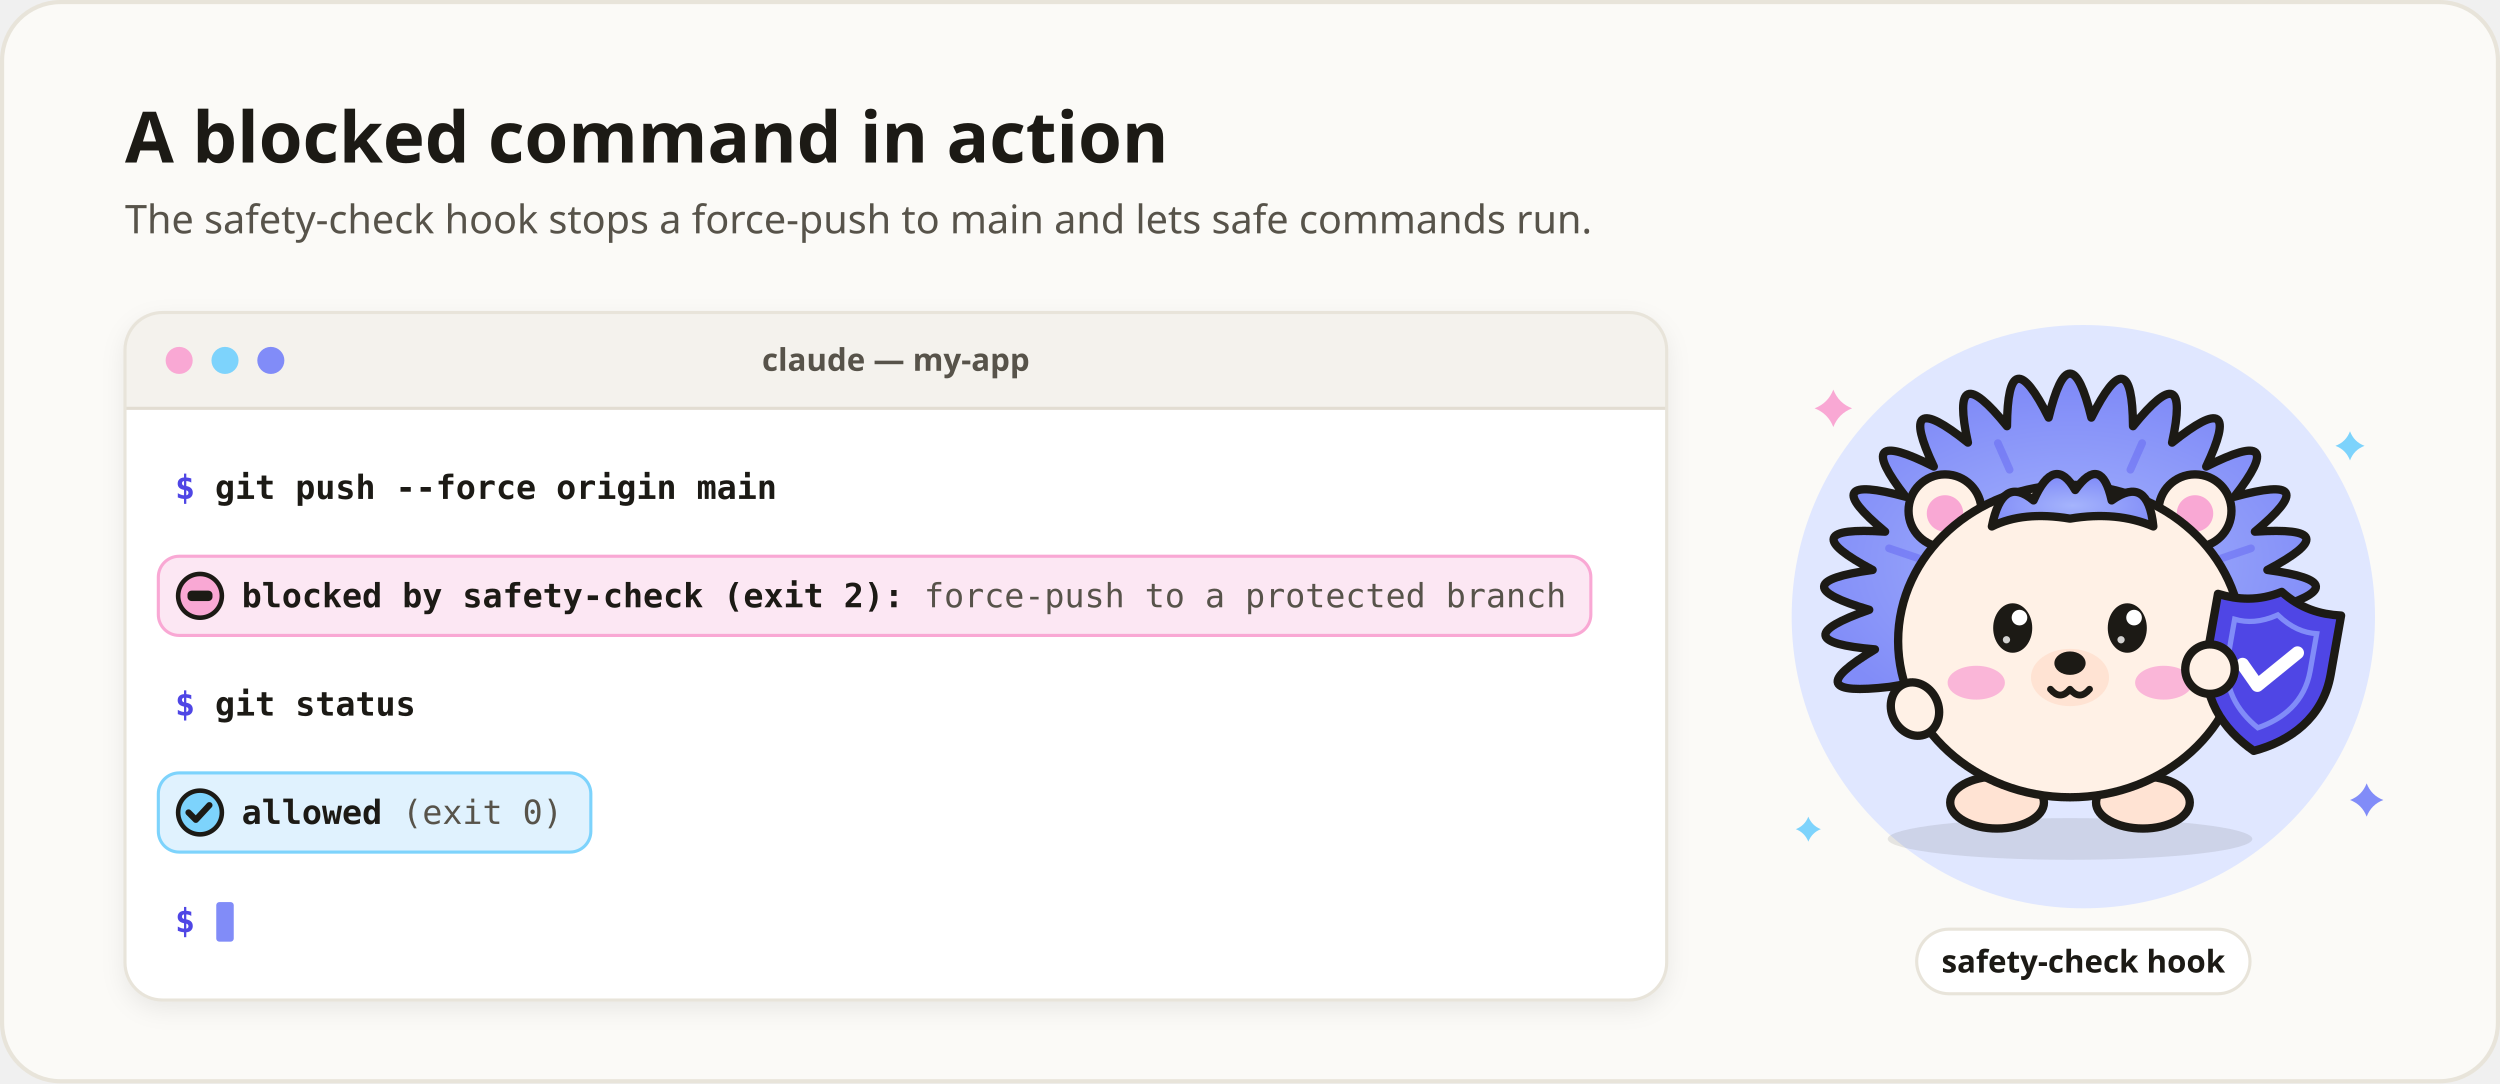
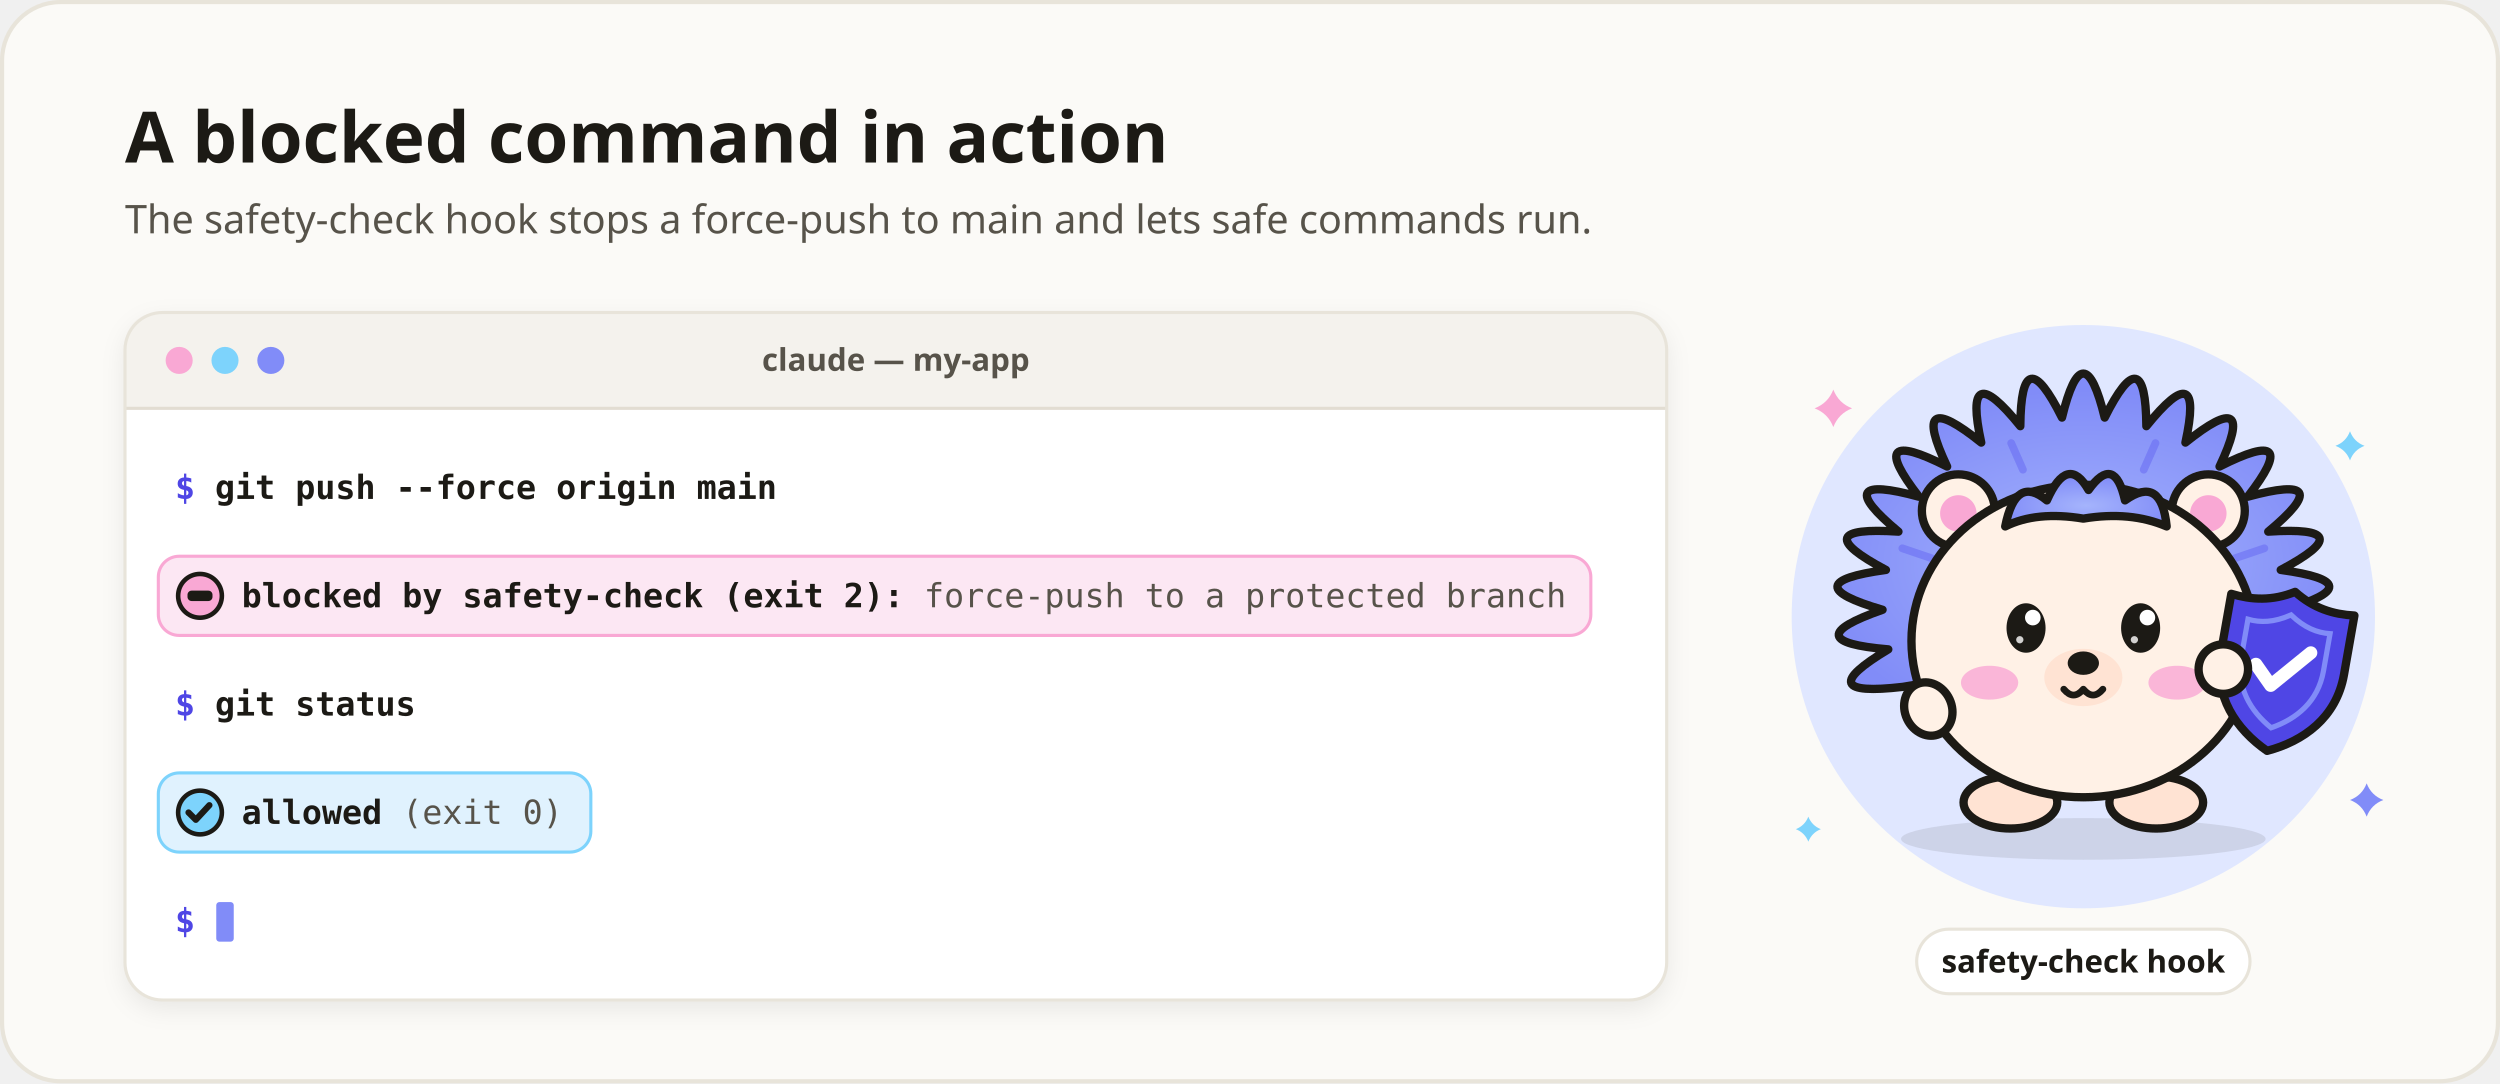
<svg xmlns="http://www.w3.org/2000/svg" viewBox="0 0 1200 520" role="img" aria-labelledby="t d">
  <defs>
    <style>.s{font-family:'Plus Jakarta Sans', system-ui, sans-serif}.m{font-family:ui-monospace, 'SF Mono', Menlo, Consolas, monospace;font-variant-ligatures:none}.eye,.tw,.hop,.shd,.shield,.ic{transform-box:fill-box;transform-origin:50% 50%}.eye{animation:blink 4.6s ease-in-out infinite}@keyframes blink{0%,93%,96%,100%{transform:scaleY(1)}94%,95%{transform:scaleY(.1)}}.tw{animation:twinkle 6s ease-in-out infinite}.tw1{animation-delay:.6s}.tw2{animation-delay:2.1s}.tw3{animation-delay:3.6s}.tw4{animation-delay:5.1s}@keyframes twinkle{0%,32%,100%{transform:scale(1);opacity:1}10%{transform:scale(.85);opacity:.6}22%{transform:scale(1.1);opacity:1}}.g1,.g2,.g3,.g4,.g5,.k1,.k3,.cur,.hop,.shd,.shield,.ic2,.ic4{animation:9s ease-in-out infinite}.g1{animation-name:g1}@keyframes g1{0%{opacity:0}2.44%,91.11%{opacity:1}96.11%,100%{opacity:0}}.k1{animation-name:k1}@keyframes k1{0%,3.89%{transform:translateX(-276.8px);animation-timing-function:steps(28,end)}20.56%,100%{transform:translateX(-8px)}}.g2{animation-name:g2}@keyframes g2{0%,31.67%{opacity:0;transform:translateY(6px)}35%,91.11%{opacity:1;transform:translateY(0px)}96.11%,100%{opacity:0;transform:translateY(0px)}}.ic2{animation-name:ic2}@keyframes ic2{0%,31.67%{transform:scale(.6)}34.44%{transform:scale(1.15)}37.22%,100%{transform:scale(1)}}.g3{animation-name:g3}@keyframes g3{0%,49.44%{opacity:0}50.56%,91.11%{opacity:1}96.11%,100%{opacity:0}}.k3{animation-name:k3}@keyframes k3{0%,52.78%{transform:translateX(-104.0px);animation-timing-function:steps(10,end)}59.44%,100%{transform:translateX(-8px)}}.g4{animation-name:g4}@keyframes g4{0%,62.78%{opacity:0;transform:translateY(6px)}66.11%,91.11%{opacity:1;transform:translateY(0px)}96.11%,100%{opacity:0;transform:translateY(0px)}}.ic4{animation-name:ic4}@keyframes ic4{0%,62.78%{transform:scale(.6)}65.56%{transform:scale(1.15)}68.33%,100%{transform:scale(1)}}.g5{animation-name:g5}@keyframes g5{0%,67.22%{opacity:0}68.33%,91.11%{opacity:1}96.11%,100%{opacity:0}}.cur{animation-name:cur}@keyframes cur{0%{transform:translate(0px,-208px);opacity:0}2.44%{transform:translate(0px,-208px);opacity:1}3.89%{transform:translate(0px,-208px);opacity:1;animation-timing-function:steps(28,end)}20.56%,22.22%{transform:translate(268.8px,-208px);opacity:1}23.33%{transform:translate(268.8px,-208px);opacity:0}49.44%{transform:translate(0px,-104px);opacity:0}50.56%{transform:translate(0px,-104px);opacity:1}52.78%{transform:translate(0px,-104px);opacity:1;animation-timing-function:steps(10,end)}59.44%,61.11%{transform:translate(96.0px,-104px);opacity:1}62.22%{transform:translate(96.0px,-104px);opacity:0}67.22%{transform:translate(0px,0px);opacity:0}68.33%,74.44%,81.11%,86.67%{transform:translate(0px,0px);opacity:1}75.56%,80%,87.78%,91.11%{transform:translate(0px,0px);opacity:.2}92.22%{transform:translate(0px,0px);opacity:.9}96.11%{transform:translate(0px,0px);opacity:0}100%{transform:translate(0px,-208px);opacity:0}}.shield{animation-name:shield}@keyframes shield{0%,24.44%{transform:rotate(-10deg) translate(-6px,32px)}28.33%{transform:rotate(2deg) translate(0px,-3px)}30.56%,32.22%{transform:rotate(0deg) translate(0px,0px)}33.89%{transform:rotate(-4deg) translate(0px,0px)}35.56%{transform:rotate(3deg) translate(0px,0px)}37.22%,91.11%{transform:rotate(0deg) translate(0px,0px)}96.11%,100%{transform:rotate(-10deg) translate(-6px,32px)}}.hop{transform-origin:50% 100%;animation-name:hop}@keyframes hop{0%,24.44%,30.56%,62.78%,70.56%,100%{transform:translateY(0px)}27.22%{transform:translateY(-7px)}64.67%{transform:translateY(-5px)}66.67%{transform:translateY(0px)}68.56%{transform:translateY(-3px)}}.shd{animation-name:shd}@keyframes shd{0%,24.44%,30.56%,62.78%,70.56%,100%{transform:scale(1)}27.22%{transform:scale(.9)}64.67%{transform:scale(.93)}66.67%{transform:scale(1)}68.56%{transform:scale(.96)}}.glint{animation:glint 4.6s ease-in-out infinite}@keyframes glint{0%,93%,96%,100%{opacity:1}93.6%,95.4%{opacity:0}}@media (prefers-reduced-motion:reduce){*,*::before,*::after{animation:none!important}}</style>
    <filter id="sh" x="-10%" y="-10%" width="120%" height="140%">
      <feDropShadow dx="0" dy="4" stdDeviation="6" flood-color="#1c1a15" flood-opacity="0.08" />
    </filter>
    <clipPath id="k1c">
      <rect class="k1" x="103.2" y="218" width="276.8" height="32" />
    </clipPath>
    <clipPath id="k3c">
      <rect class="k3" x="103.2" y="322" width="104.0" height="32" />
    </clipPath>
  </defs>
  <rect x="1" y="1" width="1198" height="518" rx="28" fill="#fbfaf7" stroke="#e8e4da" stroke-width="2" />
  <text class="s" x="60" y="78" font-size="34" font-weight="800" fill="#1c1a15">A blocked command in action</text>
  <text class="s" x="60" y="112" font-size="19" font-weight="500" fill="#57534a">The safety-check hook stops a force-push to main and lets safe commands run.</text>
  <rect x="60" y="150" width="740" height="330" rx="18" fill="#ffffff" filter="url(#sh)" />
  <path d="M60,196V168Q60,150 78,150H782Q800,150 800,168V196Z" fill="#f4f2ed" />
  <path d="M60,196H800" stroke="#e2ddd2" stroke-width="1.5" />
  <rect x="60" y="150" width="740" height="330" rx="18" fill="none" stroke="#e8e4da" stroke-width="1.5" />
  <circle cx="86" cy="173" r="6.5" fill="#f9a8d4" />
  <circle cx="108" cy="173" r="6.5" fill="#7dd3fc" />
  <circle cx="130" cy="173" r="6.5" fill="#818cf8" />
  <text class="s" x="430" y="178" font-size="15" font-weight="600" fill="#57534a" text-anchor="middle">claude — my-app</text>
  <g class="g1">
    <text class="m" x="84" y="239.5" font-size="16" font-weight="700" fill="#4f46e5">$</text>
    <text class="m" x="103.2 112.8 122.4 132 141.6 151.2 160.8 170.4 180 189.6 199.2 208.8 218.4 228 237.6 247.2 256.8 266.4 276 285.6 295.2 304.8 314.4 324 333.6 343.2 352.8 362.4" y="239.5" font-size="16" font-weight="600" fill="#1c1a15" clip-path="url(#k1c)">git push --force origin main</text>
  </g>
  <g class="g2">
    <rect x="76" y="267" width="687.6" height="38" rx="10" fill="#fce7f3" stroke="#f9a8d4" stroke-width="1.5" />
    <g class="ic ic2">
      <circle cx="96" cy="286" r="10.5" fill="#f9a8d4" stroke="#1c1a15" stroke-width="2.2" />
      <rect x="90" y="283.5" width="12" height="5" rx="2" fill="#1c1a15" />
    </g>
    <text xml:space="preserve" class="m" x="116" y="291.5" font-size="16" font-weight="700" fill="#1c1a15">blocked by safety-check (exit 2):<tspan font-weight="500" fill="#57534a"> force-push to a protected branch</tspan>
    </text>
  </g>
  <g class="g3">
    <text class="m" x="84" y="343.5" font-size="16" font-weight="700" fill="#4f46e5">$</text>
    <text class="m" x="103.2 112.8 122.4 132 141.6 151.2 160.8 170.4 180 189.6" y="343.5" font-size="16" font-weight="600" fill="#1c1a15" clip-path="url(#k3c)">git status</text>
  </g>
  <g class="g4">
    <rect x="76" y="371" width="207.6" height="38" rx="10" fill="#e0f2fe" stroke="#7dd3fc" stroke-width="1.5" />
    <g class="ic ic4">
      <circle cx="96" cy="390" r="10.5" fill="#7dd3fc" stroke="#1c1a15" stroke-width="2.2" />
      <path d="M90.5,390l3.5,3.5l6.5,-7" fill="none" stroke="#1c1a15" stroke-width="3" stroke-linecap="round" stroke-linejoin="round" />
    </g>
    <text xml:space="preserve" class="m" x="116" y="395.5" font-size="16" font-weight="700" fill="#1c1a15">allowed<tspan font-weight="500" fill="#57534a"> (exit 0)</tspan>
    </text>
  </g>
  <g class="g5">
    <text class="m" x="84" y="447.5" font-size="16" font-weight="700" fill="#4f46e5">$</text>
  </g>
  <rect class="cur" x="103.8" y="433.0" width="8.4" height="19" rx="1.5" fill="#818cf8" />
  <circle cx="1000" cy="296" r="140" fill="#e0e7ff" opacity="1" />
  <g class="tw tw1">
    <path d="M880,187Q882.5,193.5 889,196Q882.5,198.5 880,205Q877.5,198.5 871,196Q877.5,193.5 880,187Z" fill="#f9a8d4" opacity="1" />
  </g>
  <g class="tw tw2">
    <path d="M1128,207Q1129.9,212.1 1135,214Q1129.9,215.9 1128,221Q1126.1,215.9 1121,214Q1126.1,212.1 1128,207Z" fill="#7dd3fc" opacity="1" />
  </g>
  <g class="tw tw3">
    <path d="M1136,376Q1138.2,381.8 1144,384Q1138.2,386.2 1136,392Q1133.8,386.2 1128,384Q1133.8,381.8 1136,376Z" fill="#818cf8" opacity="1" />
  </g>
  <g class="tw tw4">
    <path d="M868,392Q869.7,396.3 874,398Q869.7,399.7 868,404Q866.3,399.7 862,398Q866.3,396.3 868,392Z" fill="#7dd3fc" opacity="1" />
  </g>
-   <g transform="translate(856.1 152.7) scale(1.25)">
+   <g transform="translate(862.5 152.69) scale(1.25)">
    <defs>
      <radialGradient id="mg" cx="50%" cy="60%" r="55%">
        <stop offset="0" stop-color="#a5b4fc" />
        <stop offset="1" stop-color="#818cf8" />
      </radialGradient>
    </defs>
    <ellipse class="shd" cx="110" cy="200" rx="70" ry="8" fill="#1c1a15" opacity="0.10" />
    <g class="hop">
      <path d="M110,130L40.7,141.6Q3.9,145.9 35.1,127.2Q-1.8,124.1 32.9,112Q-2.4,101.7 34.2,96.7Q2,79.6 39,82Q11.3,58.9 46.9,68.6Q25.1,40.5 57.7,57Q42.7,25.3 70.8,47.8Q63.4,13.8 85.8,41.5Q86.1,6.8 101.8,38.2Q110,4.4 118.2,38.2Q133.9,6.8 134.2,41.5Q156.6,13.8 149.2,47.8Q177.3,25.3 162.3,57Q194.9,40.5 173.1,68.6Q208.7,58.9 181,82Q218,79.6 185.8,96.7Q222.4,101.7 187.1,112Q221.8,124.1 184.9,127.2Q216.1,145.9 179.3,141.6Z" fill="url(#mg)" stroke="#1c1a15" stroke-width="3.2" stroke-linejoin="round" stroke-linecap="round" />
      <path d="M51.7,92.2L40.5,88.4" stroke="#6366f1" stroke-width="3" stroke-linecap="round" opacity=".5" />
      <path d="M65.4,71.7L56.8,64.1" stroke="#6366f1" stroke-width="3" stroke-linecap="round" opacity=".5" />
      <path d="M86.8,58.2L82.3,48" stroke="#6366f1" stroke-width="3" stroke-linecap="round" opacity=".5" />
      <path d="M133.2,58.2L137.7,48" stroke="#6366f1" stroke-width="3" stroke-linecap="round" opacity=".5" />
      <path d="M154.6,71.7L163.2,64.1" stroke="#6366f1" stroke-width="3" stroke-linecap="round" opacity=".5" />
      <path d="M168.3,92.2L179.5,88.4" stroke="#6366f1" stroke-width="3" stroke-linecap="round" opacity=".5" />
      <circle cx="62" cy="74" r="14" fill="#fff1e6" stroke="#1c1a15" stroke-width="3.2" stroke-linejoin="round" stroke-linecap="round" />
      <circle cx="62" cy="75" r="7" fill="#f9a8d4" />
      <circle cx="158" cy="74" r="14" fill="#fff1e6" stroke="#1c1a15" stroke-width="3.2" stroke-linejoin="round" stroke-linecap="round" />
      <circle cx="158" cy="75" r="7" fill="#f9a8d4" />
      <ellipse cx="82" cy="186" rx="18" ry="10" fill="#ffe3d3" stroke="#1c1a15" stroke-width="3.2" stroke-linejoin="round" stroke-linecap="round" />
      <ellipse cx="138" cy="186" rx="18" ry="10" fill="#ffe3d3" stroke="#1c1a15" stroke-width="3.2" stroke-linejoin="round" stroke-linecap="round" />
      <ellipse cx="110" cy="124" rx="66" ry="60" fill="#fff1e6" stroke="#1c1a15" stroke-width="3.2" stroke-linejoin="round" stroke-linecap="round" />
      <path d="M80,80Q84,60 96,70Q104,52 112,66Q122,52 126,70Q140,60 142,80Q128,74 110,77Q92,74 80,80Z" fill="url(#mg)" stroke="#1c1a15" stroke-width="3.2" stroke-linejoin="round" stroke-linecap="round" />
      <ellipse cx="74" cy="140" rx="11" ry="6.5" fill="#f9a8d4" opacity=".8" />
      <ellipse cx="146" cy="140" rx="11" ry="6.5" fill="#f9a8d4" opacity=".8" />
      <g class="eye">
        <ellipse cx="88" cy="119" rx="7.5" ry="9.5" fill="#1c1a15" />
        <g class="glint">
          <circle cx="90.6" cy="115" r="3" fill="#ffffff" />
          <circle cx="85.6" cy="123.5" r="1.4" fill="#ffffff" opacity=".8" />
        </g>
      </g>
      <g class="eye">
        <ellipse cx="132" cy="119" rx="7.5" ry="9.5" fill="#1c1a15" />
        <g class="glint">
          <circle cx="134.6" cy="115" r="3" fill="#ffffff" />
          <circle cx="129.6" cy="123.5" r="1.4" fill="#ffffff" opacity=".8" />
        </g>
      </g>
      <ellipse cx="110" cy="138" rx="15" ry="11" fill="#ffe3d3" />
      <ellipse cx="110" cy="132.5" rx="6" ry="4.5" fill="#1c1a15" />
      <path d="M102.5,142.5q3.75,4.5 7.5,0q3.75,4.5 7.5,0" fill="none" stroke="#1c1a15" stroke-width="2.6" stroke-linecap="round" stroke-linejoin="round" />
      <ellipse cx="50" cy="152" rx="9" ry="10.5" fill="#fff1e6" stroke="#1c1a15" stroke-width="3.2" stroke-linejoin="round" stroke-linecap="round" transform="rotate(-25 46 150)" />
      <g transform="translate(6 -32) rotate(10 176.25 167)">
        <g class="shield">
          <path d="M180,136C188,141 196,142 204,141L204,164C204,181 193,192 180,198C167,192 156,181 156,164L156,141C164,142 172,141 180,136Z" fill="#4f46e5" stroke="#1c1a15" stroke-width="3.2" stroke-linejoin="round" stroke-linecap="round" />
          <path d="M180,145C186,149 191,150 196,149.5L196,164C196,176 189,184 180,189C171,184 164,176 164,164L164,149.5C169,150 174,149 180,145Z" fill="none" stroke="#818cf8" stroke-width="2" />
          <path d="M170,166l7,7l13,-15" fill="none" stroke="#ffffff" stroke-width="5" stroke-linecap="round" stroke-linejoin="round" />
          <circle cx="158" cy="170" r="9.5" fill="#fff1e6" stroke="#1c1a15" stroke-width="3.2" stroke-linejoin="round" stroke-linecap="round" />
        </g>
      </g>
    </g>
  </g>
  <rect x="920" y="446" width="160" height="31" rx="15.5" fill="#ffffff" stroke="#e8e4da" stroke-width="1.5" />
  <text class="s" x="1000" y="466.8" font-size="15" font-weight="600" fill="#1c1a15" text-anchor="middle">safety-check hook</text>
</svg>
